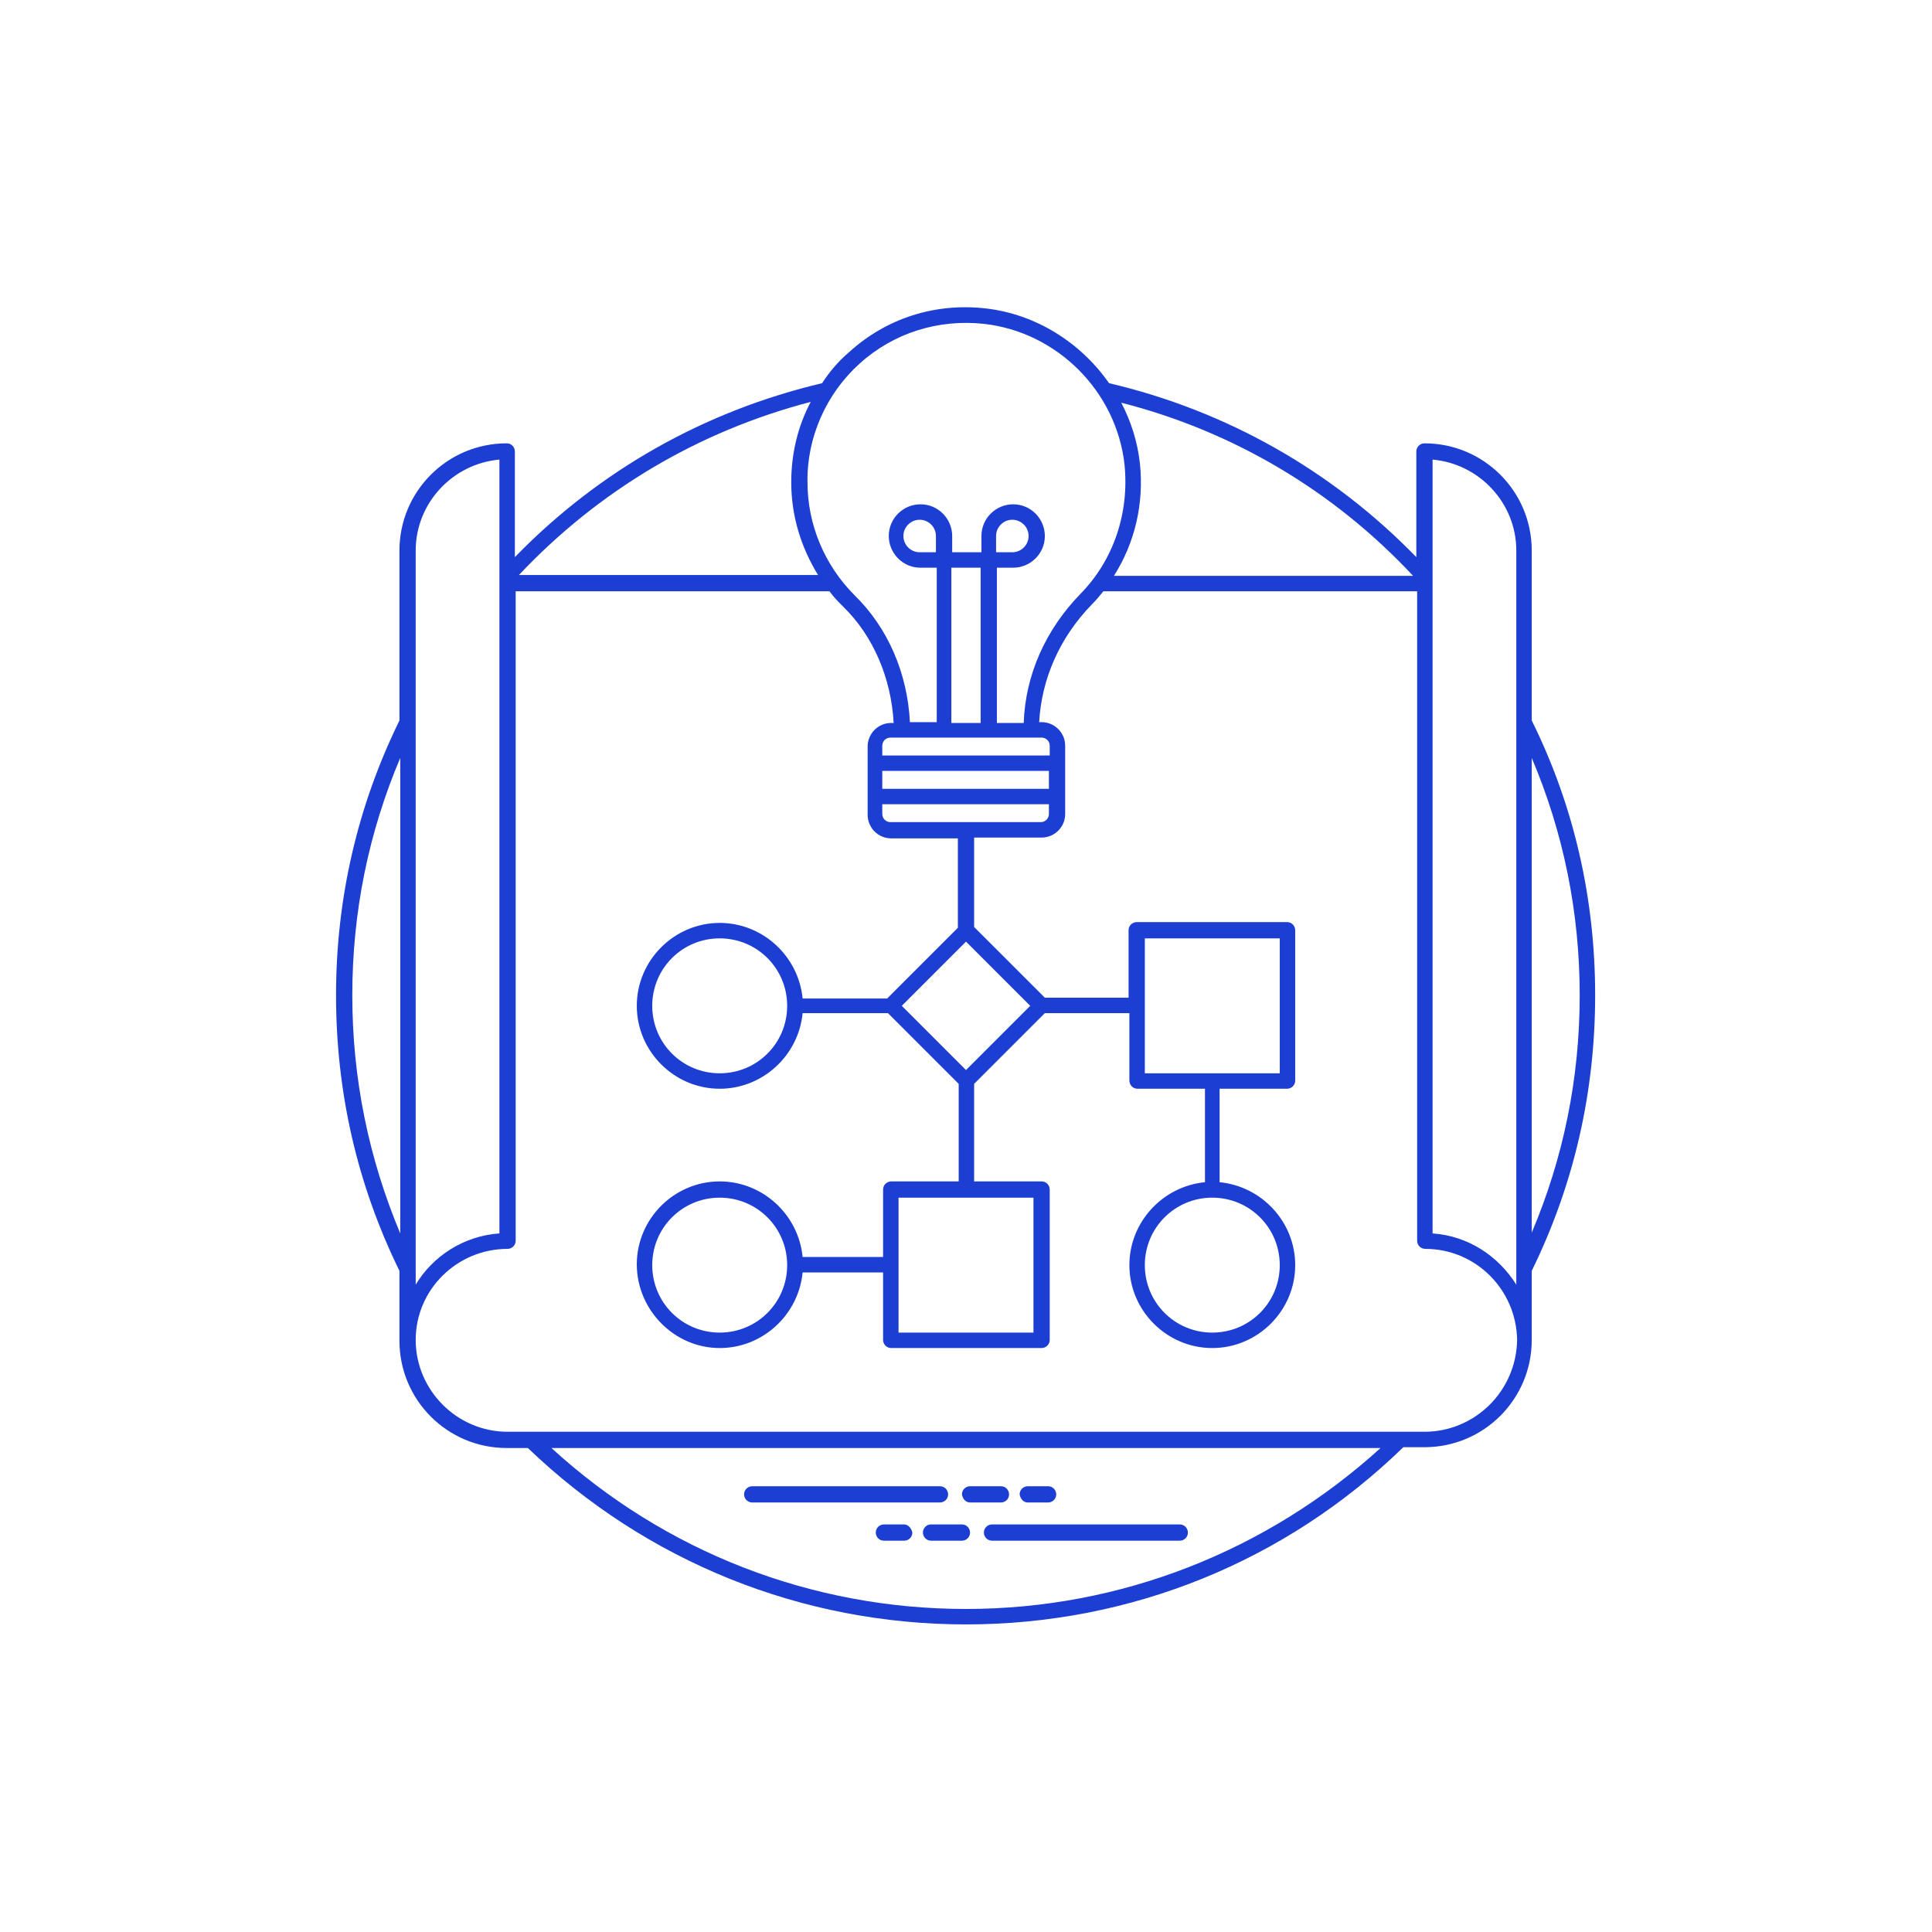
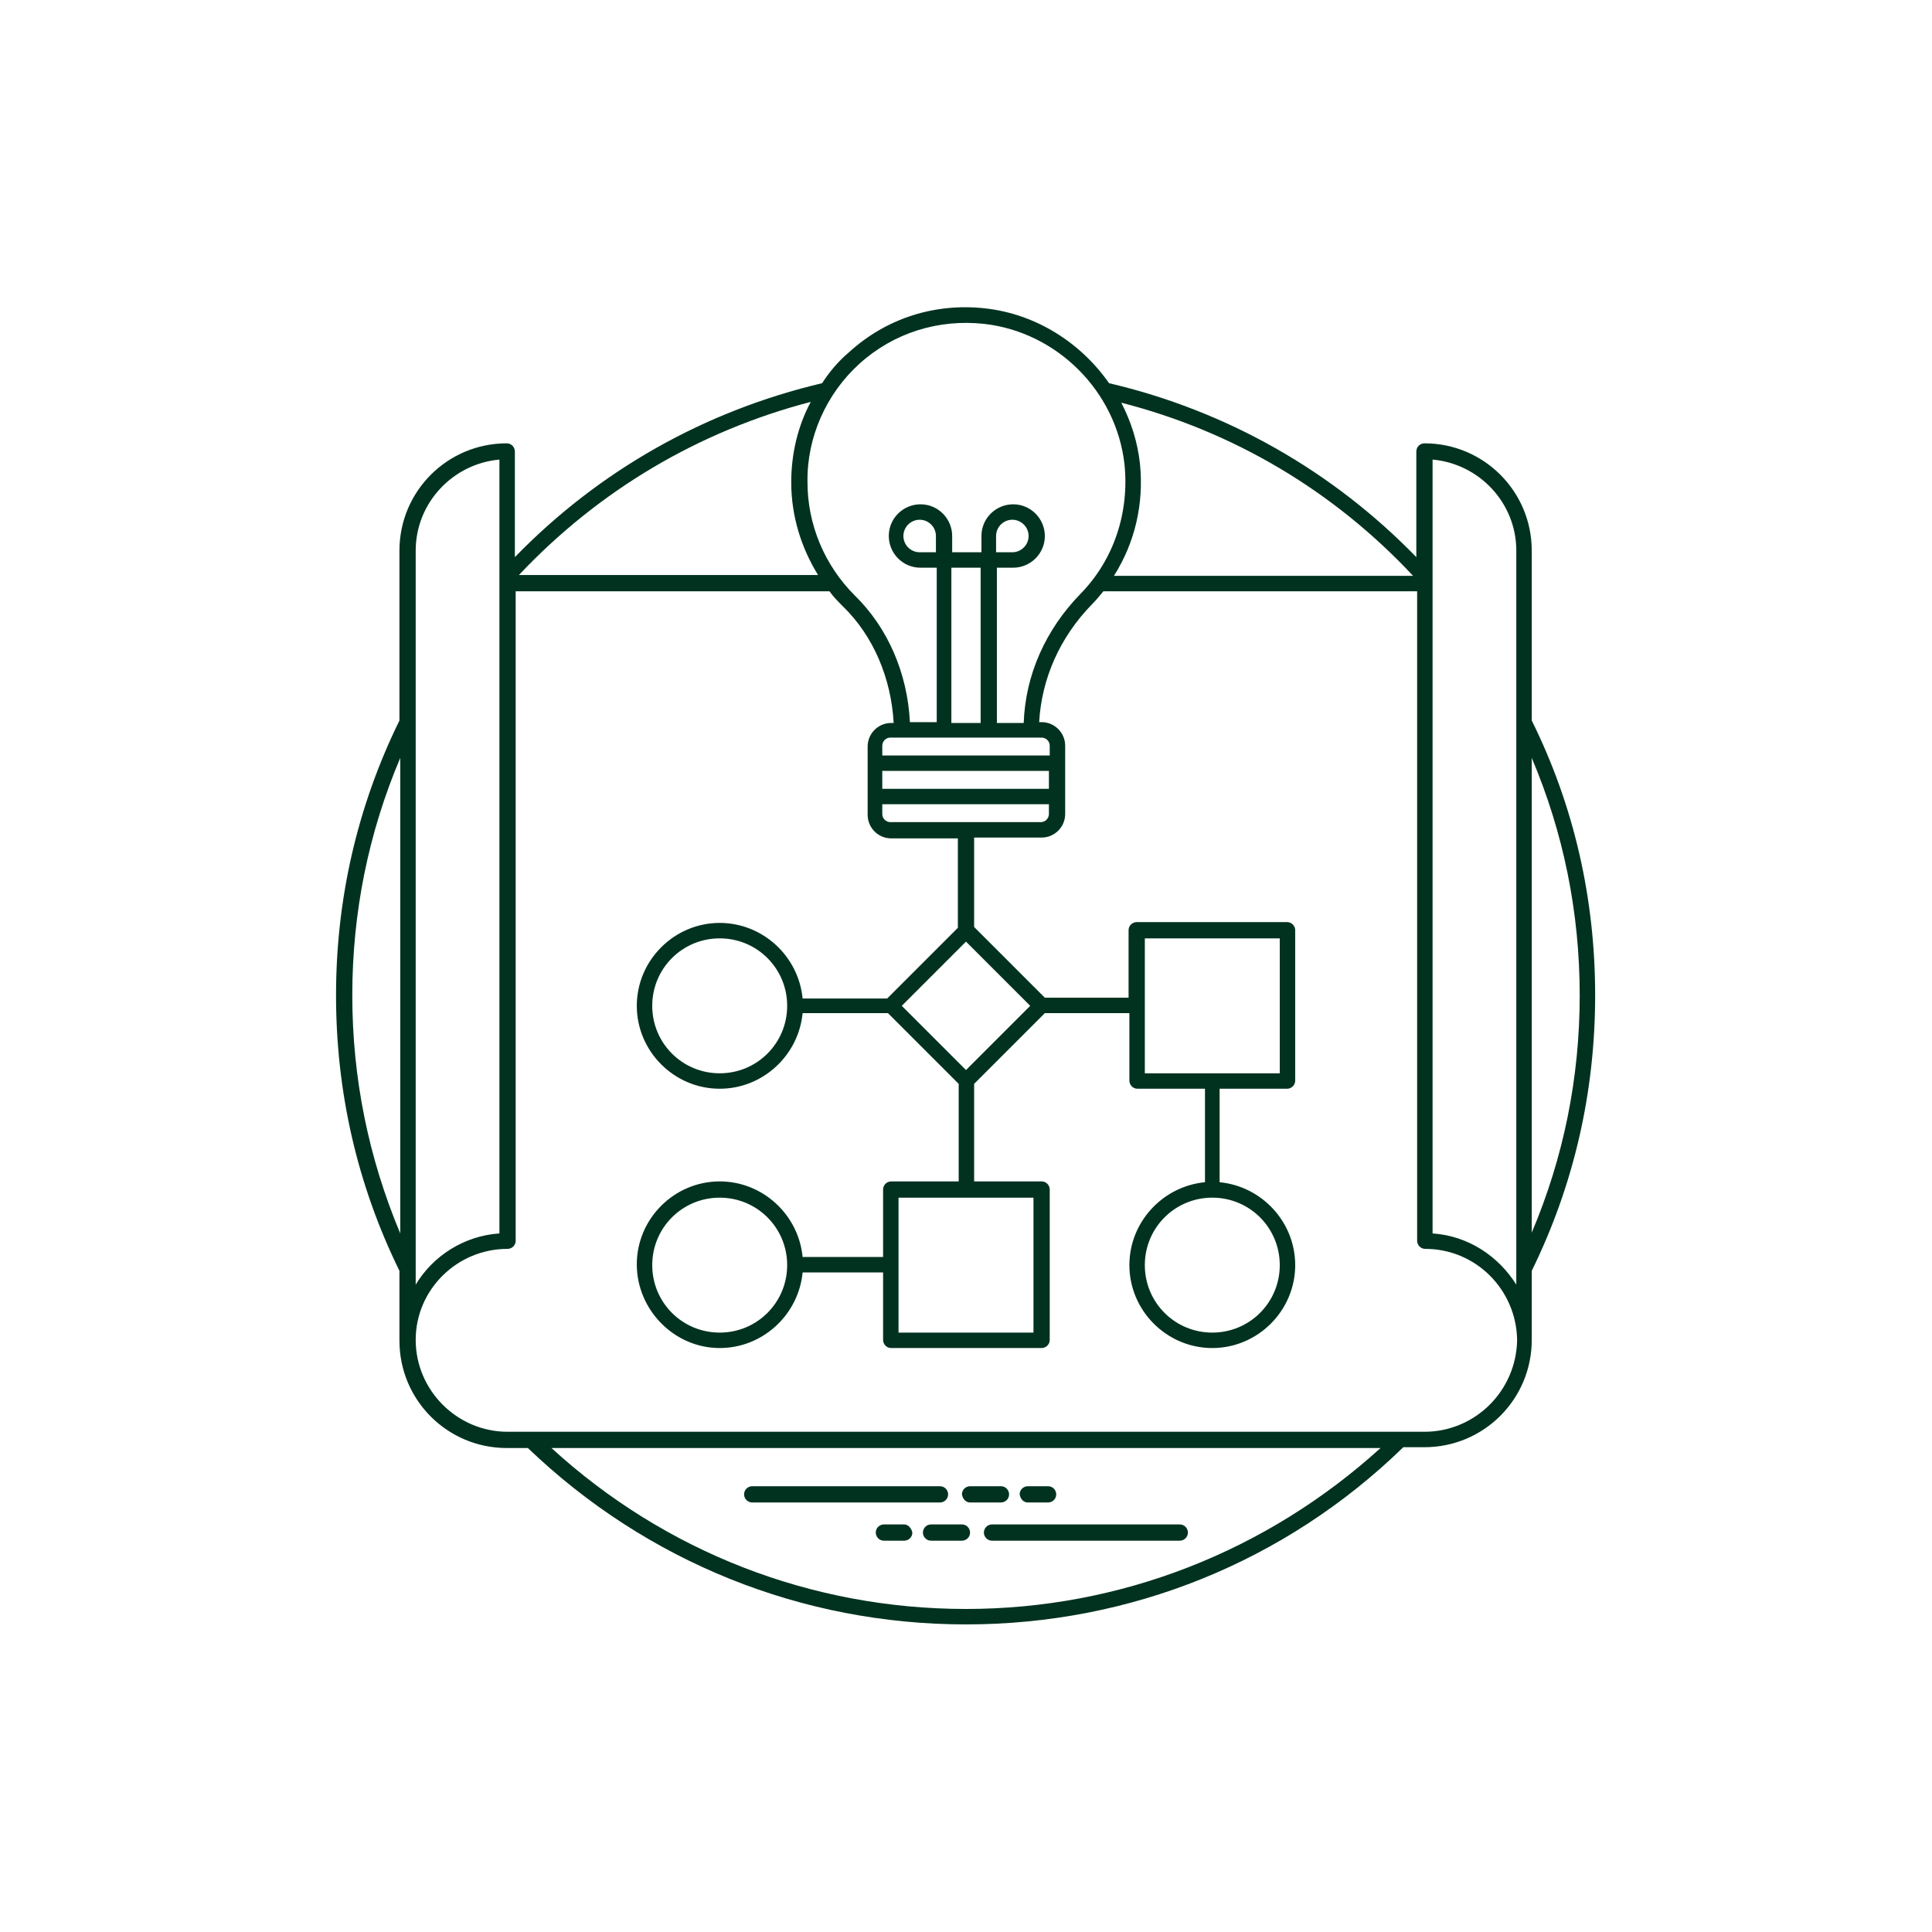
<svg xmlns="http://www.w3.org/2000/svg" width="100" height="100">
-   <svg fill="#1c3ed3" transform="matrix(.69 0 0 .69 15.5 15.5)" viewBox="0 0 164 164">
+   <svg fill="#013220" transform="matrix(.69 0 0 .69 15.5 15.5)" viewBox="0 0 164 164">
    <path d="M55.7 148h23.1c.5 0 1-.4 1-1 0-.5-.4-1-1-1H55.7c-.5 0-1 .4-1 1s.5 1 1 1zM82.5 148h3.8c.5 0 1-.4 1-1 0-.5-.4-1-1-1h-3.8c-.5 0-1 .4-1 1 .1.6.5 1 1 1zM89.6 148h2.5c.5 0 1-.4 1-1 0-.5-.4-1-1-1h-2.5c-.5 0-1 .4-1 1 .1.6.5 1 1 1zM84.2 151.7c0 .5.4 1 1 1h23.1c.5 0 1-.4 1-1 0-.5-.4-1-1-1H85.2c-.6 0-1 .5-1 1zM76.7 151.7c0 .5.4 1 1 1h3.8c.5 0 1-.4 1-1 0-.5-.4-1-1-1h-3.8c-.6 0-1 .5-1 1zM74.4 150.7h-2.5c-.5 0-1 .4-1 1 0 .5.4 1 1 1h2.5c.5 0 1-.4 1-1-.1-.5-.5-1-1-1z" />
    <path d="M151.6 119.5c5.2-10.6 7.8-22 7.8-33.9 0-11.9-2.6-23.3-7.8-33.8V30.9c0-7.3-5.9-13.2-13.2-13.2-.5 0-1 .4-1 1v13c-10.3-10.6-23.3-18-37.8-21.4-3.5-5-9-8.5-15.2-9.2-6.2-.7-12.2 1.2-16.8 5.4-1.3 1.1-2.4 2.4-3.3 3.8C49.9 13.7 36.9 21 26.5 31.7v-13c0-.5-.4-1-1-1-7.3 0-13.2 5.9-13.2 13.2v20.9c-5.2 10.6-7.8 22-7.8 33.8 0 11.9 2.6 23.3 7.8 33.9v8.6c0 7.3 5.9 13.2 13.2 13.2h2.6C42.7 155.3 61.8 163 82 163c20.2 0 39.3-7.7 53.8-21.8h2.6c7.3 0 13.2-5.9 13.2-13.2v-8.5zm5.9-33.9c0 10.2-2 20-5.9 29.2V56.4c3.9 9.2 5.9 19 5.9 29.2zm-7.8-54.7v90.3c-2.2-3.5-5.9-6-10.3-6.3V19.7c5.7.5 10.3 5.3 10.3 11.2zM137 34h-36.8c2.6-4.1 3.7-8.9 3.2-13.8-.3-2.7-1.1-5.2-2.3-7.5 13.7 3.5 26.1 10.8 35.9 21.3zM68.9 7.9c4.2-3.8 9.7-5.5 15.3-4.9 9 1 16.3 8.3 17.3 17.3.6 5.9-1.3 11.7-5.4 15.9-4.3 4.4-6.8 10-7 15.9h-3.3V33h2c2.1 0 3.9-1.7 3.9-3.9 0-2.1-1.7-3.9-3.9-3.9-2.1 0-3.9 1.7-3.9 3.9v2h-3.6v-2c0-2.1-1.7-3.9-3.9-3.9-2.1 0-3.9 1.7-3.9 3.9 0 2.1 1.7 3.9 3.9 3.9h2v19h-3.3c-.3-6-2.7-11.6-6.8-15.6-3.7-3.7-5.8-8.7-5.8-13.9-.1-5.5 2.3-10.9 6.4-14.6zm4.8 110.9v-8.3h16.6v16.6H73.7v-8.3zm8.3-24l-7.9-7.9L82 79l7.9 7.9-7.9 7.9zm-9.3-30.5c-.5 0-1-.4-1-1v-1.2h20.5v1.2c0 .5-.4 1-1 1H72.7zm19.6-4.1H71.7V58h20.5v2.2zm0-4.1H71.7v-1.2c0-.5.4-1 1-1h18.6c.5 0 1 .4 1 1v1.2zm-14-25h-2c-1.1 0-2-.9-2-2s.9-2 2-2 2 .9 2 2v2zm5.5 21h-3.6V33h3.6v19.1zm1.9-21v-2c0-1.1.9-2 2-2s2 .9 2 2-.9 2-2 2h-2zM62.9 12.6c-1.6 3-2.4 6.4-2.4 9.9 0 4.1 1.2 8 3.3 11.4H27c9.8-10.4 22.1-17.7 35.9-21.3zm-38.3 7.1v95.2c-4.4.3-8.2 2.8-10.3 6.3V30.9c0-5.9 4.6-10.7 10.3-11.2zM6.5 85.6c0-10.2 2-20 5.9-29.2v58.5c-3.9-9.3-5.9-19.1-5.9-29.3zM82 161.1c-19 0-37-7-51-19.8h102c-14 12.7-32 19.8-51 19.8zm56.4-21.8H25.6c-6.2 0-11.3-5.1-11.3-11.3 0-6.2 5.1-11.2 11.3-11.2.5 0 1-.4 1-1V35.9h38.6c.5.7 1.1 1.3 1.7 1.9 3.7 3.6 5.9 8.8 6.2 14.3h-.3c-1.6 0-2.9 1.3-2.9 2.9v8.4c0 1.6 1.3 2.9 2.9 2.9H81v11L72.3 86H61.9c-.5-5.2-4.9-9.3-10.2-9.3-5.6 0-10.2 4.6-10.2 10.2s4.6 10.2 10.2 10.2c5.3 0 9.7-4.1 10.2-9.3h10.5l8.7 8.7v12h-8.3c-.5 0-1 .4-1 1v8.3h-9.9c-.5-5.2-4.9-9.3-10.2-9.3-5.6 0-10.2 4.6-10.2 10.2S46.1 129 51.7 129c5.3 0 9.7-4.1 10.2-9.3h9.9v8.3c0 .5.4 1 1 1h18.5c.5 0 1-.4 1-1v-18.5c0-.5-.4-1-1-1H83v-12l8.7-8.7h10.4v8.3c0 .5.4 1 1 1h8.3v11.5c-5.2.5-9.3 4.9-9.3 10.2 0 5.6 4.6 10.2 10.2 10.2s10.2-4.6 10.2-10.2c0-5.3-4.1-9.7-9.3-10.2V97.1h8.3c.5 0 1-.4 1-1V77.6c0-.5-.4-1-1-1H103c-.5 0-1 .4-1 1v8.3H91.7L83 77.2v-11h8.3c1.6 0 2.9-1.3 2.9-2.9v-8.4c0-1.6-1.3-2.9-2.9-2.9H91c.3-5.3 2.5-10.4 6.5-14.5.5-.5 1-1.1 1.4-1.6h38.6v79.9c0 .5.4 1 1 1 6.2 0 11.2 5 11.3 11.2-.1 6.3-5.2 11.3-11.4 11.3zM60 86.9c0 4.6-3.7 8.3-8.3 8.3-4.6 0-8.3-3.7-8.3-8.3 0-4.6 3.7-8.3 8.3-8.3 4.6 0 8.3 3.7 8.3 8.3zm0 31.9c0 4.6-3.7 8.3-8.3 8.3-4.6 0-8.3-3.7-8.3-8.3 0-4.6 3.7-8.3 8.3-8.3 4.6 0 8.3 3.7 8.3 8.3zm52.3-8.3c4.6 0 8.3 3.7 8.3 8.3 0 4.6-3.7 8.3-8.3 8.3-4.6 0-8.3-3.7-8.3-8.3 0-4.6 3.7-8.3 8.3-8.3zM104 95.2V78.6h16.6v16.6H104z" />
  </svg>
</svg>
